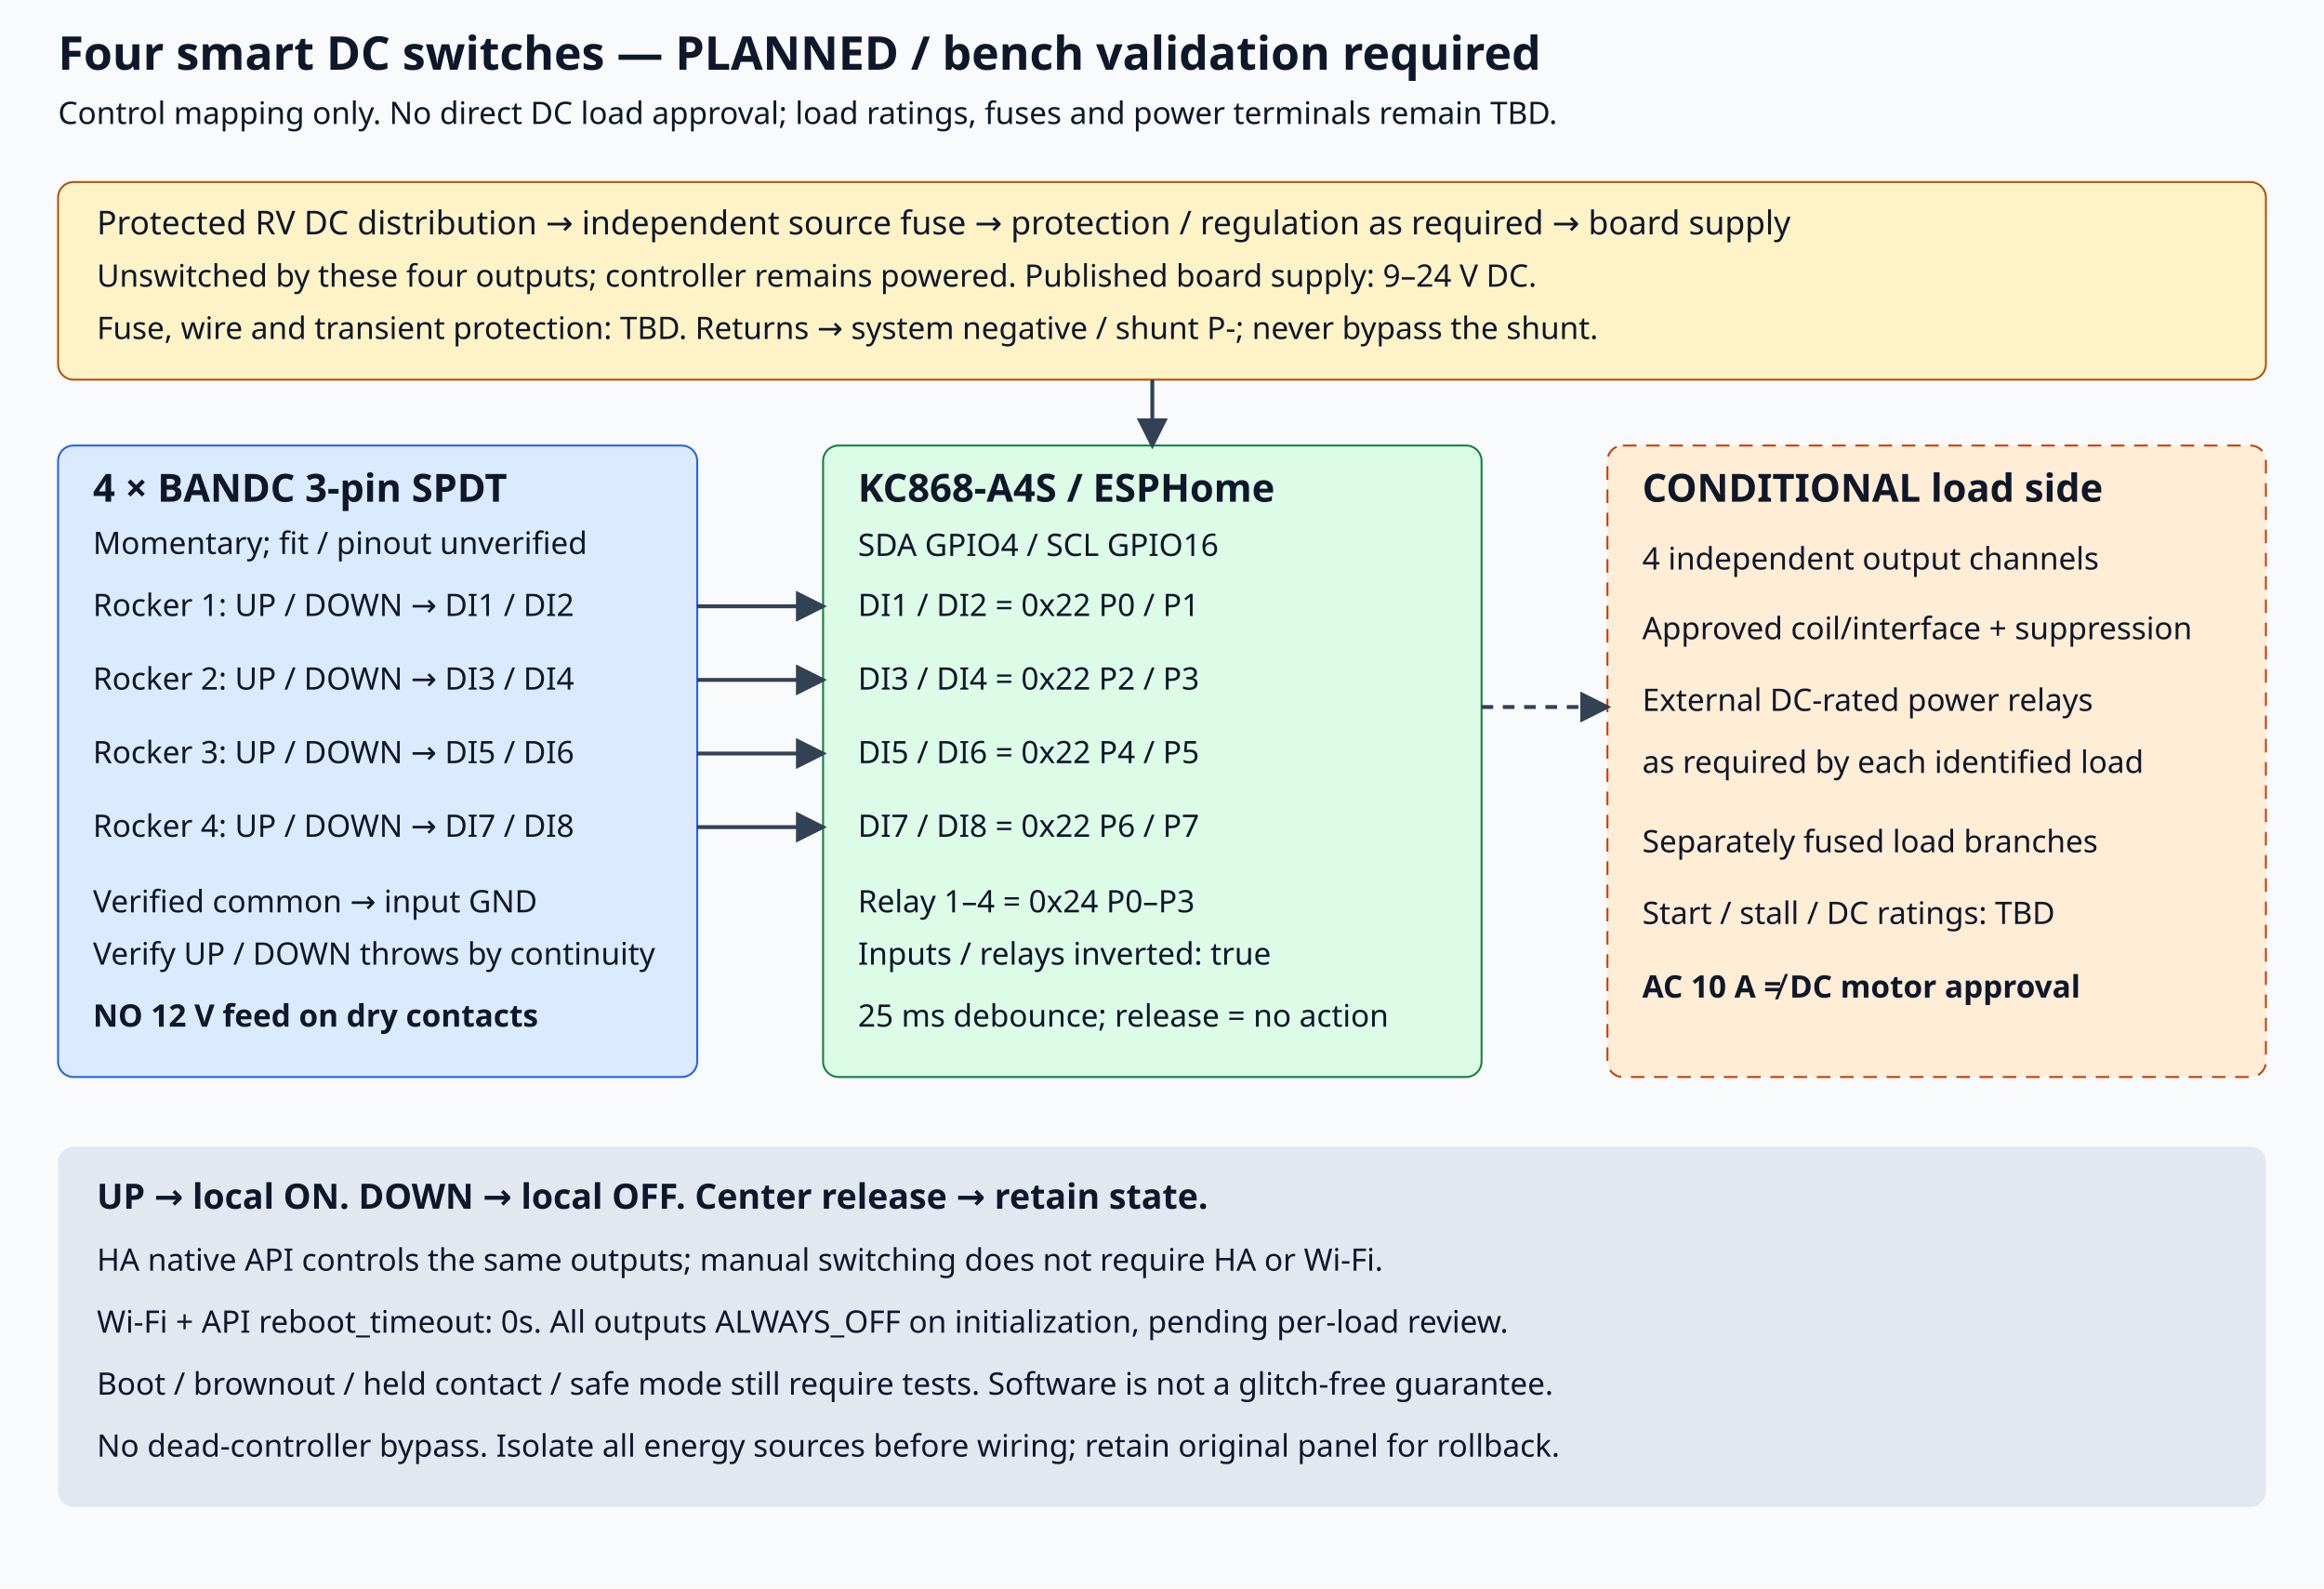
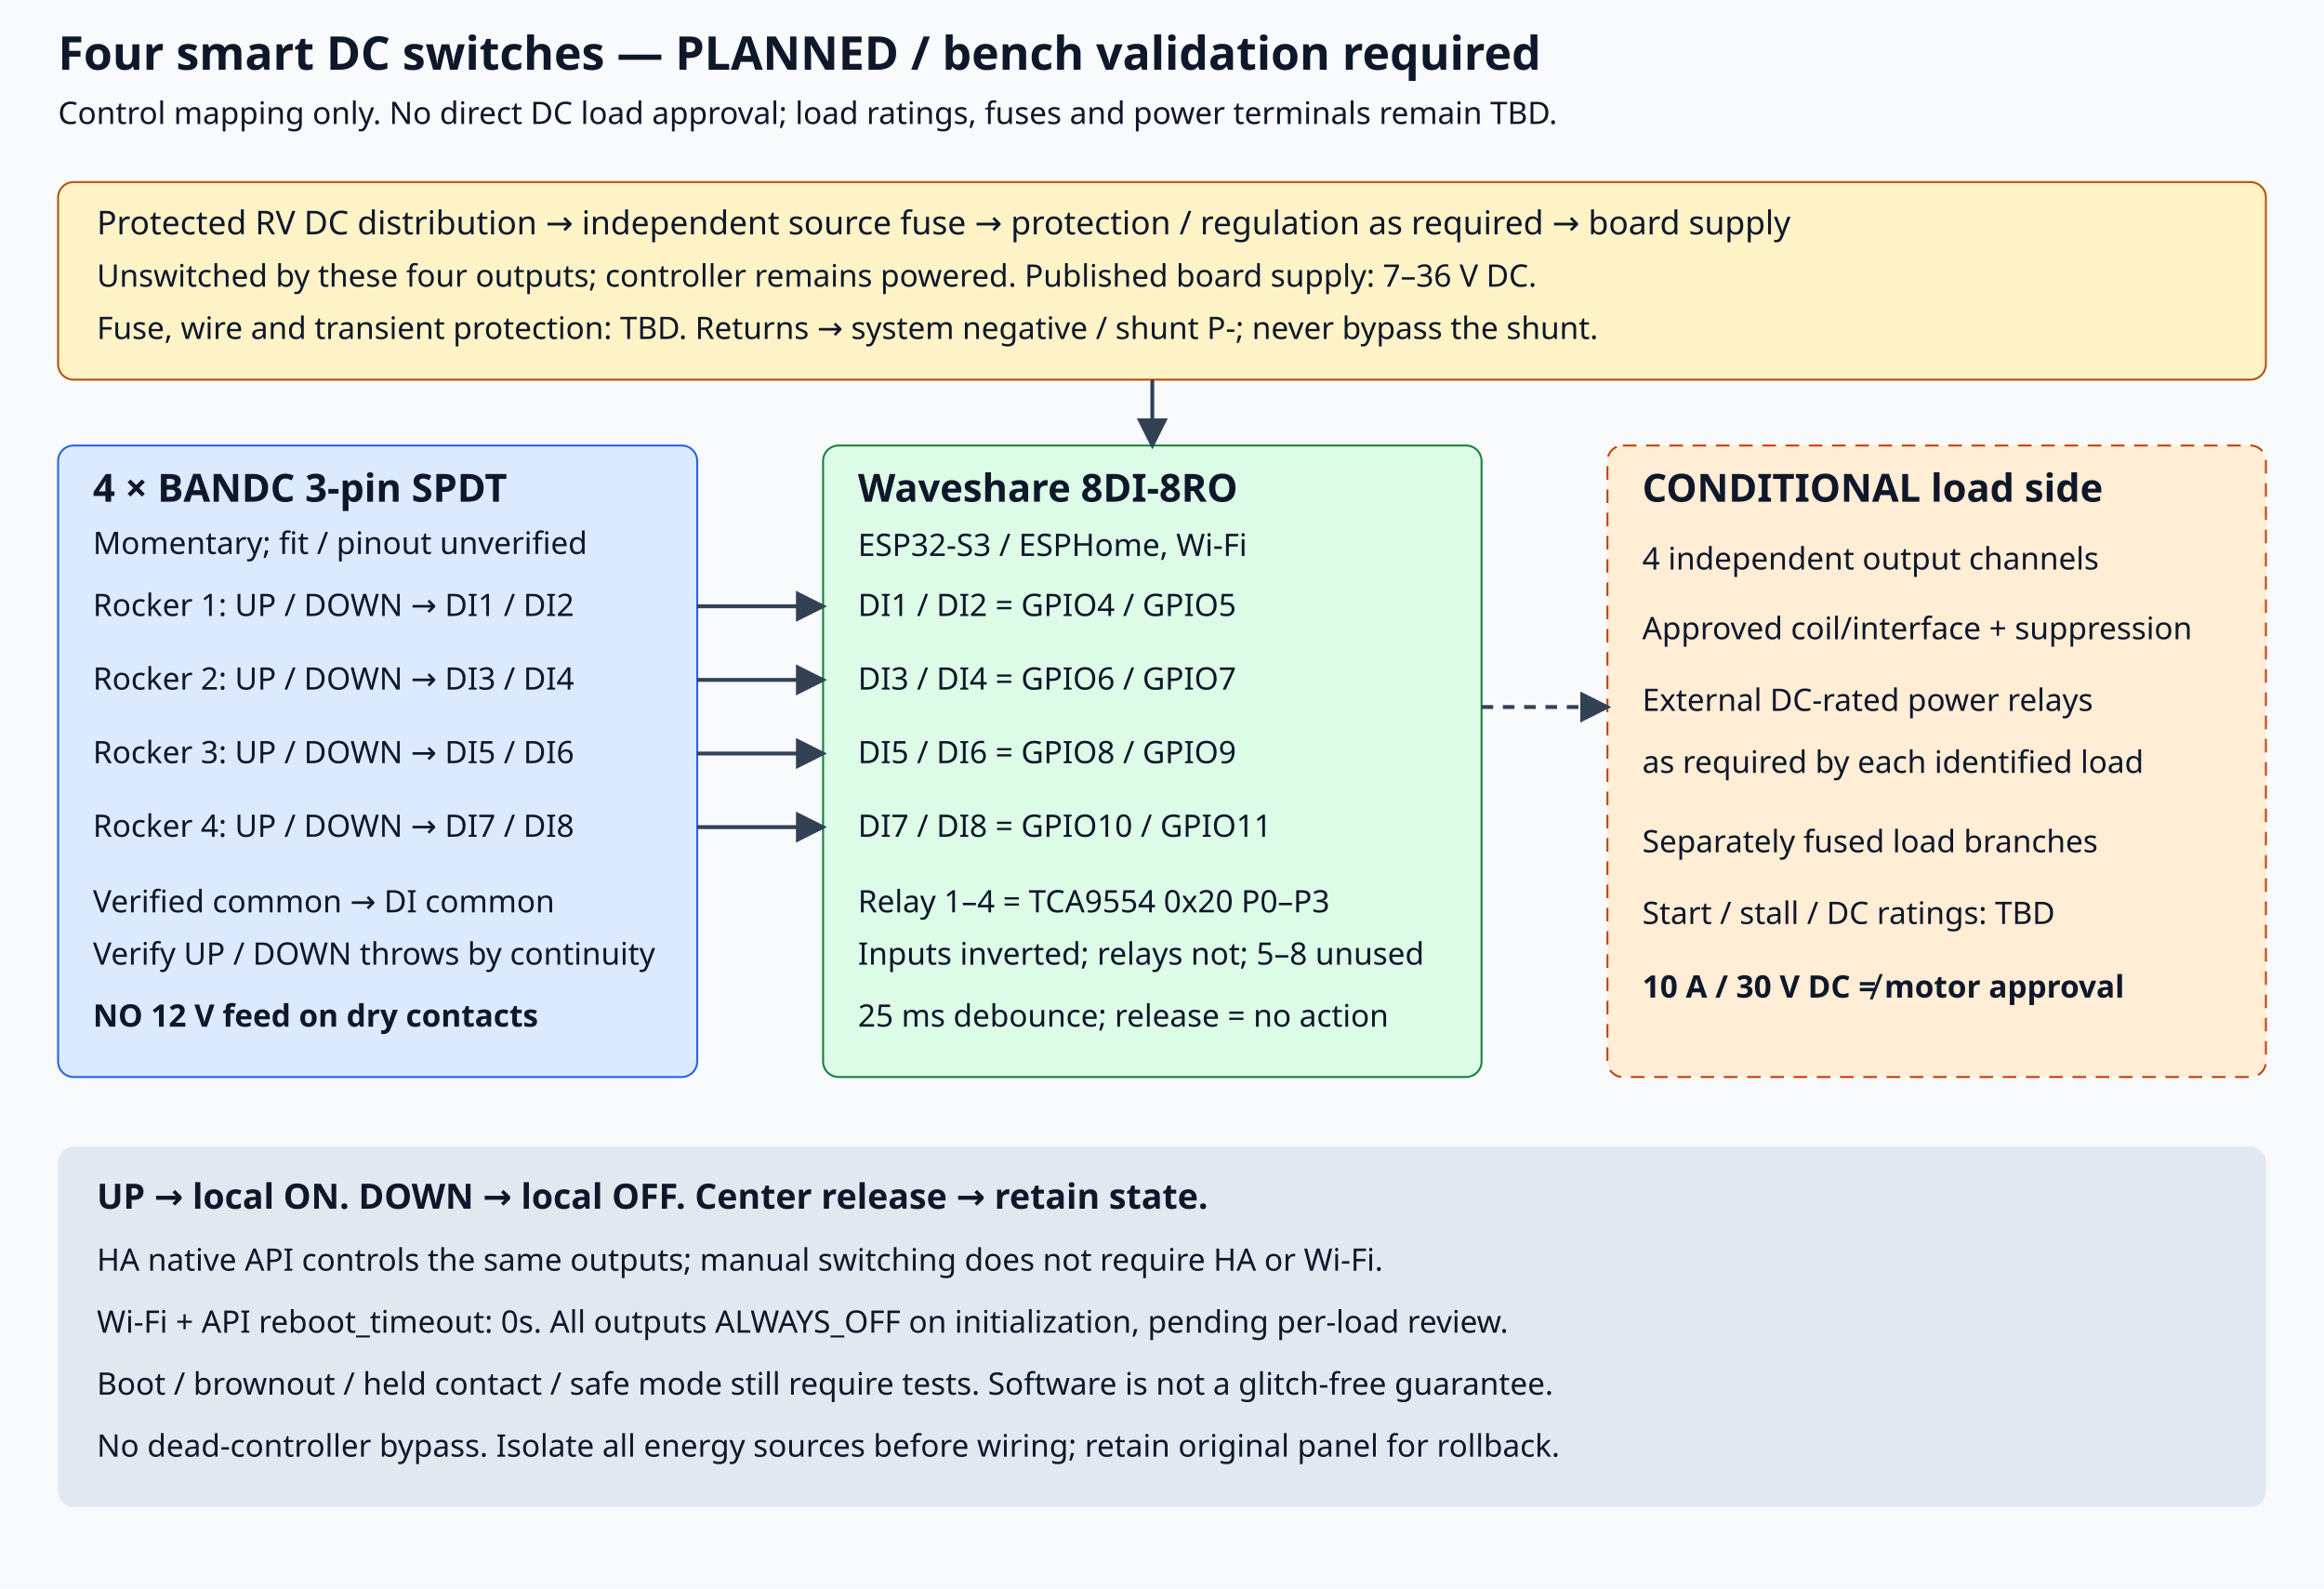
<svg xmlns="http://www.w3.org/2000/svg" width="1200" height="820" viewBox="0 0 1200 820" role="img" aria-labelledby="title desc">
  <defs>
    <marker id="arrow" markerWidth="8" markerHeight="8" refX="7" refY="4" orient="auto">
      <path d="M0 0 L8 4 L0 8 Z" fill="#334155" />
    </marker>
  </defs>
  <rect width="1200" height="820" fill="#f8fafc" />
  <g font-family="sans-serif" fill="#0f172a">
    <text x="30" y="36" font-size="24" font-weight="bold">Four smart DC switches — PLANNED / bench validation required</text>
    <text x="30" y="64" font-size="16">Control mapping only. No direct DC load approval; load ratings, fuses and power terminals remain TBD.</text>
    <rect x="30" y="94" width="1140" height="102" rx="8" fill="#fef3c7" stroke="#b45309" />
    <text x="50" y="121" font-size="17">Protected RV DC distribution → independent source fuse → protection / regulation as required → board supply</text>
-     <text x="50" y="148" font-size="16">Unswitched by these four outputs; controller remains powered. Published board supply: 9–24 V DC.</text>
+     <text x="50" y="148" font-size="16">Unswitched by these four outputs; controller remains powered. Published board supply: 7–36 V DC.</text>
    <text x="50" y="175" font-size="16">Fuse, wire and transient protection: TBD. Returns → system negative / shunt P-; never bypass the shunt.</text>
    <rect x="30" y="230" width="330" height="326" rx="8" fill="#dbeafe" stroke="#2563eb" />
    <text x="48" y="259" font-size="20" font-weight="bold">4 × BANDC 3-pin SPDT</text>
    <text x="48" y="286" font-size="16">Momentary; fit / pinout unverified</text>
    <text x="48" y="318" font-size="16">Rocker 1: UP / DOWN → DI1 / DI2</text>
    <text x="48" y="356" font-size="16">Rocker 2: UP / DOWN → DI3 / DI4</text>
    <text x="48" y="394" font-size="16">Rocker 3: UP / DOWN → DI5 / DI6</text>
    <text x="48" y="432" font-size="16">Rocker 4: UP / DOWN → DI7 / DI8</text>
-     <text x="48" y="471" font-size="16">Verified common → input GND</text>
+     <text x="48" y="471" font-size="16">Verified common → DI common</text>
    <text x="48" y="498" font-size="16">Verify UP / DOWN throws by continuity</text>
    <text x="48" y="530" font-size="16" font-weight="bold">NO 12 V feed on dry contacts</text>
    <rect x="425" y="230" width="340" height="326" rx="8" fill="#dcfce7" stroke="#15803d" />
-     <text x="443" y="259" font-size="20" font-weight="bold">KC868-A4S / ESPHome</text>
-     <text x="443" y="287" font-size="16">SDA GPIO4 / SCL GPIO16</text>
-     <text x="443" y="318" font-size="16">DI1 / DI2 = 0x22 P0 / P1</text>
-     <text x="443" y="356" font-size="16">DI3 / DI4 = 0x22 P2 / P3</text>
-     <text x="443" y="394" font-size="16">DI5 / DI6 = 0x22 P4 / P5</text>
-     <text x="443" y="432" font-size="16">DI7 / DI8 = 0x22 P6 / P7</text>
-     <text x="443" y="471" font-size="16">Relay 1–4 = 0x24 P0–P3</text>
-     <text x="443" y="498" font-size="16">Inputs / relays inverted: true</text>
+     <text x="443" y="259" font-size="20" font-weight="bold">Waveshare 8DI-8RO</text>
+     <text x="443" y="287" font-size="16">ESP32-S3 / ESPHome, Wi-Fi</text>
+     <text x="443" y="318" font-size="16">DI1 / DI2 = GPIO4 / GPIO5</text>
+     <text x="443" y="356" font-size="16">DI3 / DI4 = GPIO6 / GPIO7</text>
+     <text x="443" y="394" font-size="16">DI5 / DI6 = GPIO8 / GPIO9</text>
+     <text x="443" y="432" font-size="16">DI7 / DI8 = GPIO10 / GPIO11</text>
+     <text x="443" y="471" font-size="16">Relay 1–4 = TCA9554 0x20 P0–P3</text>
+     <text x="443" y="498" font-size="16">Inputs inverted; relays not; 5–8 unused</text>
    <text x="443" y="530" font-size="16">25 ms debounce; release = no action</text>
    <rect x="830" y="230" width="340" height="326" rx="8" fill="#ffedd5" stroke="#c2410c" stroke-dasharray="7 5" />
    <text x="848" y="259" font-size="20" font-weight="bold">CONDITIONAL load side</text>
    <text x="848" y="294" font-size="16">4 independent output channels</text>
    <text x="848" y="330" font-size="16">Approved coil/interface + suppression</text>
    <text x="848" y="367" font-size="16">External DC-rated power relays</text>
    <text x="848" y="399" font-size="16">as required by each identified load</text>
    <text x="848" y="440" font-size="16">Separately fused load branches</text>
    <text x="848" y="477" font-size="16">Start / stall / DC ratings: TBD</text>
-     <text x="848" y="515" font-size="16" font-weight="bold">AC 10 A ≠ DC motor approval</text>
+     <text x="848" y="515" font-size="16" font-weight="bold">10 A / 30 V DC ≠ motor approval</text>
    <g stroke="#334155" stroke-width="2" fill="none" marker-end="url(#arrow)">
      <path d="M360 313 H425" />
      <path d="M360 351 H425" />
      <path d="M360 389 H425" />
      <path d="M360 427 H425" />
      <path d="M595 196 V230" />
      <path d="M765 365 H830" stroke-dasharray="6 5" />
    </g>
    <rect x="30" y="592" width="1140" height="186" rx="8" fill="#e2e8f0" />
    <text x="50" y="624" font-size="18" font-weight="bold">UP → local ON. DOWN → local OFF. Center release → retain state.</text>
    <text x="50" y="656" font-size="16">HA native API controls the same outputs; manual switching does not require HA or Wi-Fi.</text>
    <text x="50" y="688" font-size="16">Wi-Fi + API reboot_timeout: 0s. All outputs ALWAYS_OFF on initialization, pending per-load review.</text>
    <text x="50" y="720" font-size="16">Boot / brownout / held contact / safe mode still require tests. Software is not a glitch-free guarantee.</text>
    <text x="50" y="752" font-size="16">No dead-controller bypass. Isolate all energy sources before wiring; retain original panel for rollback.</text>
  </g>
</svg>
